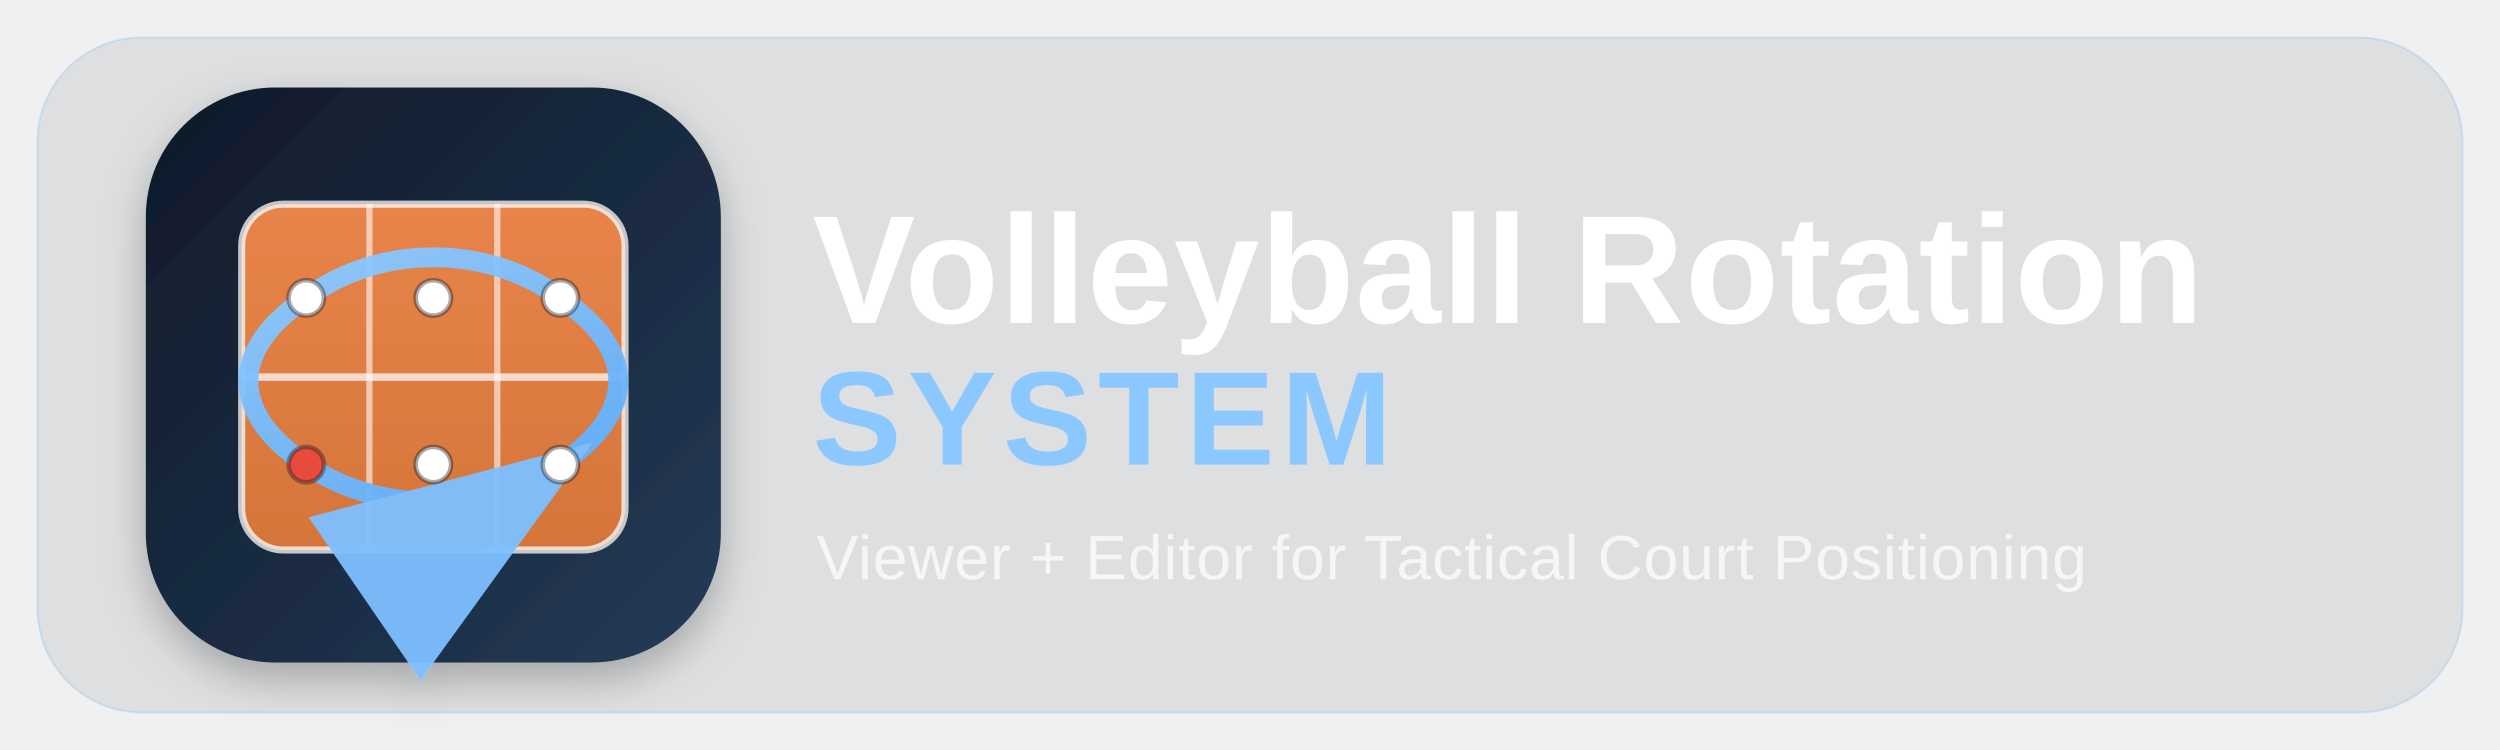
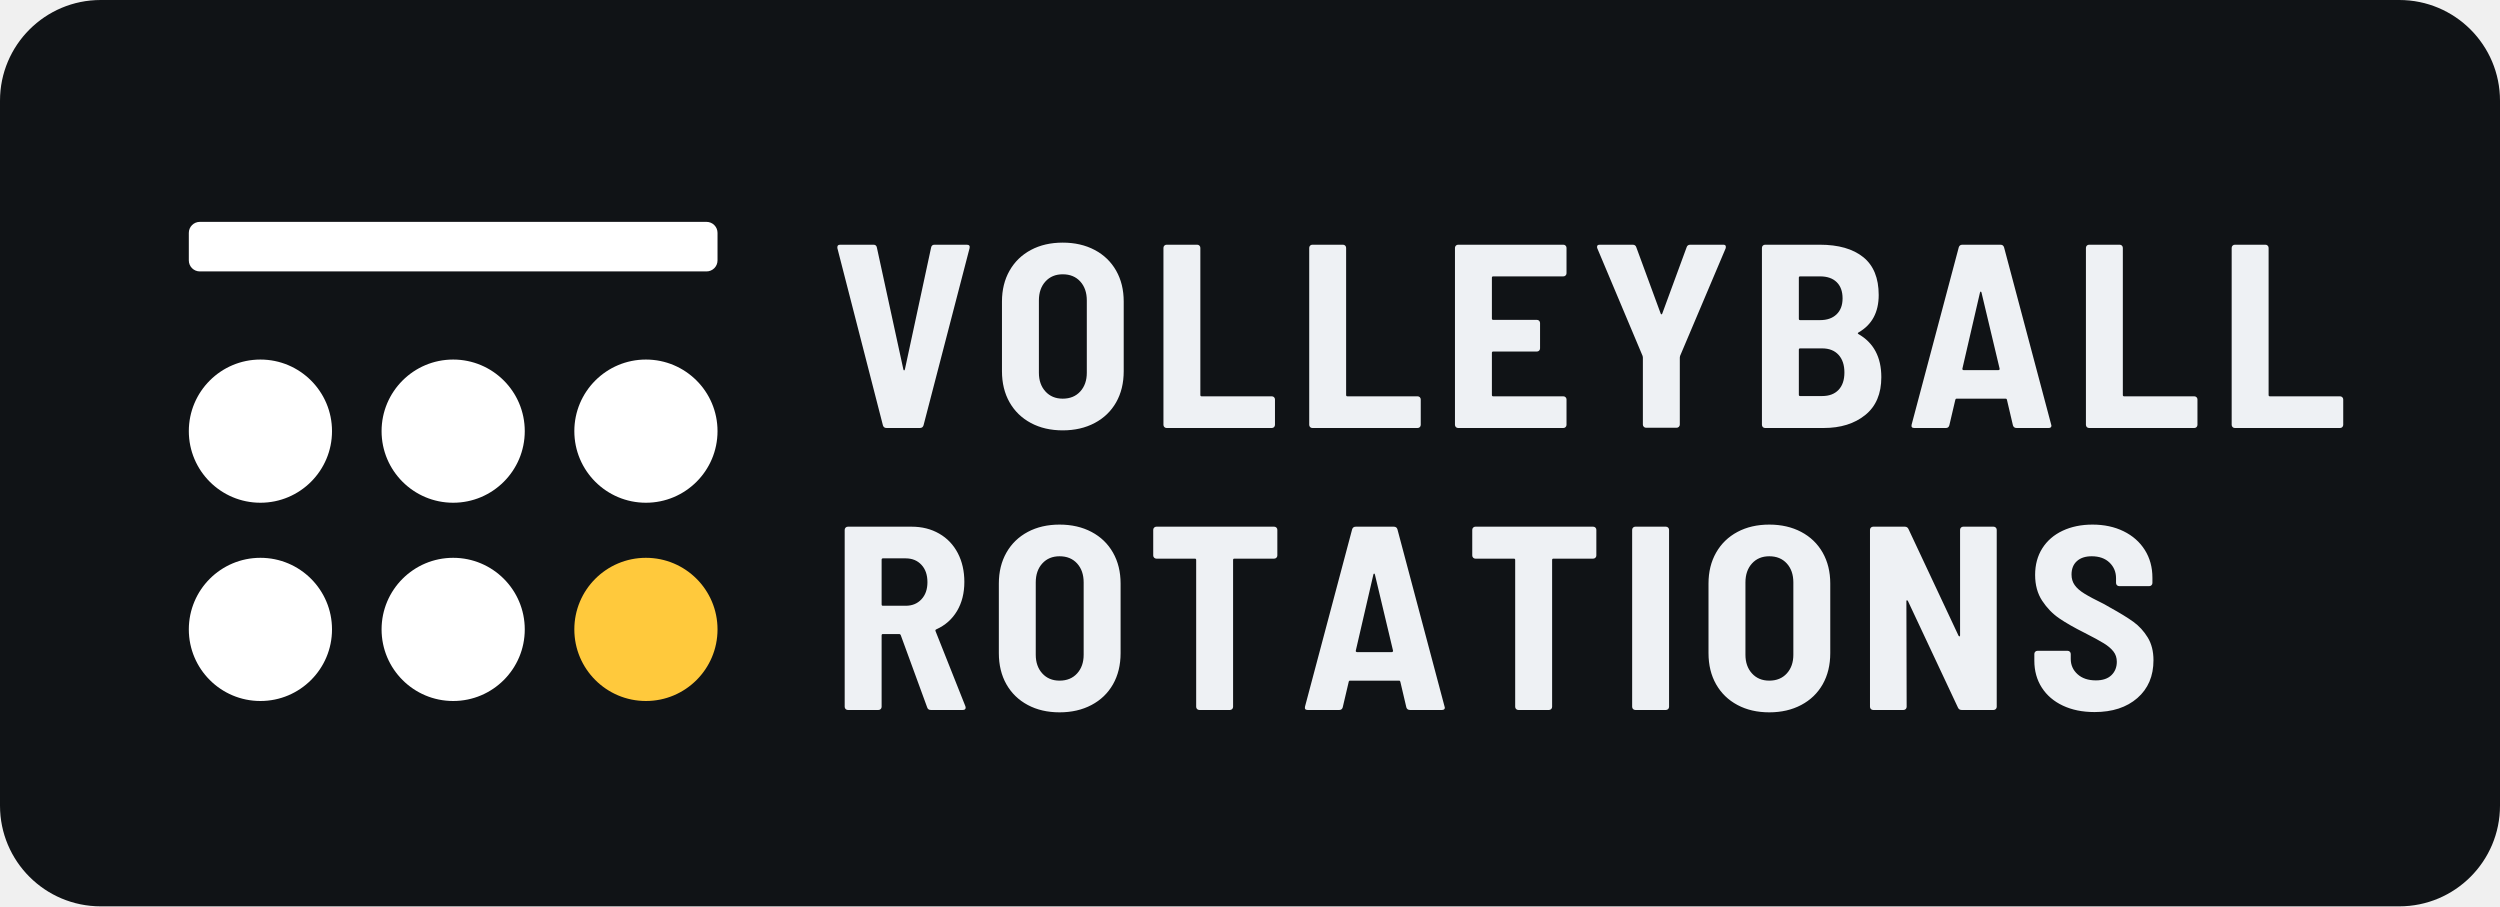
- <svg xmlns="http://www.w3.org/2000/svg" viewBox="0 0 1200 360" role="img" aria-labelledby="title desc">
-   <defs>
-     <linearGradient id="badge-bg" x1="0%" y1="0%" x2="100%" y2="100%">
-       <stop offset="0%" stop-color="#0f1a28" />
-       <stop offset="60%" stop-color="#1b2d45" />
-       <stop offset="100%" stop-color="#253b58" />
-     </linearGradient>
-     <linearGradient id="badge-court" x1="0%" y1="0%" x2="0%" y2="100%">
-       <stop offset="0%" stop-color="#e8844a" />
-       <stop offset="100%" stop-color="#d4753a" />
-     </linearGradient>
-     <linearGradient id="badge-arrow" x1="20%" y1="0%" x2="80%" y2="100%">
-       <stop offset="0%" stop-color="#8ac8ff" />
-       <stop offset="100%" stop-color="#5eaeff" />
-     </linearGradient>
-     <filter id="badge-shadow" x="-30%" y="-30%" width="160%" height="160%">
-       <feDropShadow dx="0" dy="8" stdDeviation="10" flood-opacity="0.26" />
-     </filter>
-     <marker id="badge-arrowhead" markerWidth="14" markerHeight="10" refX="12" refY="5" orient="auto">
-       <polygon points="0,0 14,5 0,10" fill="#7dbfff" />
-     </marker>
-   </defs>
-   <rect x="18" y="18" width="1164" height="324" rx="50" fill="rgba(15,26,40,0.08)" stroke="rgba(94,174,255,0.22)" />
-   <g transform="translate(70 42)" filter="url(#badge-shadow)">
-     <rect x="0" y="0" width="276" height="276" rx="62" fill="url(#badge-bg)" />
-     <rect x="46" y="56" width="184" height="166" rx="20" fill="url(#badge-court)" stroke="rgba(255,255,255,0.74)" stroke-width="3.4" />
-     <line x1="107.3" y1="56" x2="107.3" y2="222" stroke="rgba(255,255,255,0.58)" stroke-width="3" />
-     <line x1="168.7" y1="56" x2="168.7" y2="222" stroke="rgba(255,255,255,0.58)" stroke-width="3" />
-     <line x1="46" y1="139" x2="230" y2="139" stroke="rgba(255,255,255,0.72)" stroke-width="3.6" />
-     <path d="M199 181 C236 156 236 126 199 101 C164 75 112 75 77 101 C40 126 40 156 77 181 C112 205 164 205 199 181" fill="none" stroke="url(#badge-arrow)" stroke-width="9.5" stroke-linecap="round" marker-end="url(#badge-arrowhead)" opacity="0.95" />
-     <g fill="#ffffff" stroke="rgba(12,20,30,0.36)" stroke-width="2.2">
-       <circle cx="77" cy="101" r="8.5" />
-       <circle cx="138" cy="101" r="8.5" />
-       <circle cx="199" cy="101" r="8.5" />
-       <circle cx="77" cy="181" r="8.5" fill="#e74c3c" />
-       <circle cx="138" cy="181" r="8.5" />
-       <circle cx="199" cy="181" r="8.5" />
-     </g>
+ <svg xmlns="http://www.w3.org/2000/svg" viewBox="0 0 993 360" role="img" aria-labelledby="title desc">
+   <rect width="993" height="360" rx="40" fill="#101316" />
+   <g transform="translate(40 40) scale(4.375)">
+     <rect x="8" y="11" width="48" height="4.5" rx="1" fill="#ffffff" />
+     <circle cx="14.5" cy="30" r="6.5" fill="#ffffff" />
+     <circle cx="32" cy="30" r="6.5" fill="#ffffff" />
+     <circle cx="49.5" cy="30" r="6.5" fill="#ffffff" />
+     <circle cx="14.5" cy="48" r="6.5" fill="#ffffff" />
+     <circle cx="32" cy="48" r="6.5" fill="#ffffff" />
+     <circle cx="49.5" cy="48" r="6.5" fill="#ffc93c" />
  </g>
-   <g font-family="Segoe UI, Arial, sans-serif">
-     <text x="390" y="155" fill="#ffffff" font-size="74" font-weight="760" letter-spacing="0.4">Volleyball Rotation</text>
-     <text x="390" y="223" fill="#8ac8ff" font-size="64" font-weight="700" letter-spacing="3">SYSTEM</text>
-     <text x="392" y="278" fill="rgba(255,255,255,0.72)" font-size="30" font-weight="520" letter-spacing="0.4">Viewer + Editor for Tactical Court Positioning</text>
-   </g>
+   <path d="M352.15 170Q351.01 170 350.70 168.96L332.60 98.55L332.60 98.14Q332.60 97.20 333.74 97.20L346.95 97.20Q348.10 97.20 348.30 98.34L358.81 146.70Q358.91 147.12 359.12 147.12Q359.33 147.12 359.43 146.70L369.83 98.34Q370.04 97.20 371.18 97.20L383.98 97.20Q385.43 97.20 385.12 98.55L366.82 168.96Q366.50 170 365.36 170M422.11 170.94Q414.94 170.94 409.48 168.02Q404.02 165.11 401 159.81Q397.98 154.50 397.98 147.43L397.98 119.77Q397.98 112.80 401 107.50Q404.02 102.19 409.48 99.28Q414.94 96.37 422.11 96.37Q429.29 96.37 434.80 99.28Q440.31 102.19 443.33 107.50Q446.34 112.80 446.34 119.77L446.34 147.43Q446.34 154.50 443.33 159.81Q440.31 165.11 434.80 168.02Q429.29 170.94 422.11 170.94M422.11 158.35Q426.48 158.35 429.08 155.49Q431.68 152.63 431.68 148.06L431.68 119.35Q431.68 114.67 429.08 111.81Q426.48 108.95 422.11 108.95Q417.85 108.95 415.25 111.81Q412.65 114.67 412.65 119.35L412.65 148.06Q412.65 152.63 415.25 155.49Q417.85 158.35 422.11 158.35M463.37 170Q462.85 170 462.48 169.64Q462.12 169.27 462.12 168.75L462.12 98.45Q462.12 97.93 462.48 97.56Q462.85 97.20 463.37 97.20L475.54 97.20Q476.06 97.20 476.42 97.56Q476.78 97.93 476.78 98.45L476.78 156.90Q476.78 157.42 477.30 157.42L505.18 157.42Q505.70 157.42 506.06 157.78Q506.42 158.14 506.42 158.66L506.42 168.75Q506.42 169.27 506.06 169.64Q505.70 170 505.18 170M521.26 170Q520.74 170 520.38 169.64Q520.02 169.27 520.02 168.75L520.02 98.45Q520.02 97.93 520.38 97.56Q520.74 97.20 521.26 97.20L533.43 97.20Q533.95 97.20 534.32 97.56Q534.68 97.93 534.68 98.45L534.68 156.90Q534.68 157.42 535.20 157.42L563.07 157.42Q563.59 157.42 563.96 157.78Q564.32 158.14 564.32 158.66L564.32 168.75Q564.32 169.27 563.96 169.64Q563.59 170 563.07 170M622.22 108.54Q622.22 109.06 621.85 109.42Q621.49 109.78 620.97 109.78L593.10 109.78Q592.58 109.78 592.58 110.30L592.58 126.53Q592.58 127.05 593.10 127.05L610.46 127.05Q610.98 127.05 611.35 127.41Q611.71 127.78 611.71 128.30L611.71 138.38Q611.71 138.90 611.35 139.27Q610.98 139.63 610.46 139.63L593.10 139.63Q592.58 139.63 592.58 140.15L592.58 156.90Q592.58 157.42 593.10 157.42L620.97 157.42Q621.49 157.42 621.85 157.78Q622.22 158.14 622.22 158.66L622.22 168.75Q622.22 169.27 621.85 169.64Q621.49 170 620.97 170L579.16 170Q578.64 170 578.28 169.64Q577.91 169.27 577.91 168.75L577.91 98.45Q577.91 97.93 578.28 97.56Q578.64 97.20 579.16 97.20L620.97 97.20Q621.49 97.20 621.85 97.56Q622.22 97.93 622.22 98.45M653.80 169.90Q653.28 169.90 652.92 169.53Q652.55 169.17 652.55 168.65L652.55 142.02L652.45 141.40L634.46 98.66Q634.35 98.45 634.35 98.03Q634.35 97.20 635.39 97.20L648.50 97.20Q649.64 97.20 649.95 98.24L659.62 124.55Q659.73 124.86 659.94 124.86Q660.14 124.86 660.25 124.55L669.92 98.24Q670.23 97.20 671.38 97.20L684.48 97.20Q685.21 97.20 685.42 97.62Q685.62 98.03 685.42 98.66L667.32 141.40L667.22 142.02L667.22 168.65Q667.22 169.17 666.85 169.53Q666.49 169.90 665.97 169.90M747.26 149.82Q747.26 159.70 740.87 164.85Q734.47 170 724.38 170L701.09 170Q700.57 170 700.20 169.64Q699.84 169.27 699.84 168.75L699.84 98.45Q699.84 97.93 700.20 97.56Q700.57 97.20 701.09 97.20L722.82 97.20Q733.95 97.20 740.09 102.14Q746.22 107.08 746.22 117.17Q746.22 127.46 738.22 132.04Q737.70 132.35 738.11 132.66Q747.26 137.86 747.26 149.82M715.02 109.78Q714.50 109.78 714.50 110.30L714.50 126.63Q714.50 127.15 715.02 127.15L722.93 127.15Q727.09 127.15 729.48 124.86Q731.87 122.58 731.87 118.52Q731.87 114.36 729.53 112.07Q727.19 109.78 722.93 109.78L715.02 109.78M723.76 157.31Q727.92 157.31 730.26 154.87Q732.60 152.42 732.60 147.95Q732.60 143.48 730.26 140.93Q727.92 138.38 723.76 138.38L715.02 138.38Q714.50 138.38 714.50 138.90L714.50 156.79Q714.50 157.31 715.02 157.31M801 170Q799.86 170 799.54 168.96L797.15 158.77Q797.05 158.35 796.63 158.35L777.18 158.35Q776.77 158.35 776.66 158.77L774.27 168.96Q773.96 170 772.92 170L760.34 170Q758.98 170 759.30 168.65L778.02 98.24Q778.33 97.20 779.47 97.20L794.55 97.20Q795.70 97.20 796.01 98.24L814.73 168.65L814.83 169.06Q814.83 170 813.69 170L801 170M779.47 146.39Q779.37 146.70 779.58 146.86Q779.78 147.02 779.99 147.02L793.72 147.02Q793.93 147.02 794.14 146.86Q794.34 146.70 794.24 146.39L787.06 116.23Q786.96 115.82 786.75 115.82Q786.54 115.82 786.44 116.23M829.78 170Q829.26 170 828.89 169.64Q828.53 169.27 828.53 168.75L828.53 98.45Q828.53 97.93 828.89 97.56Q829.26 97.20 829.78 97.20L841.94 97.20Q842.46 97.20 842.83 97.56Q843.19 97.93 843.19 98.45L843.19 156.90Q843.19 157.42 843.71 157.42L871.58 157.42Q872.10 157.42 872.47 157.78Q872.83 158.14 872.83 158.66L872.83 168.75Q872.83 169.27 872.47 169.64Q872.10 170 871.58 170M887.67 170Q887.15 170 886.79 169.64Q886.42 169.27 886.42 168.75L886.42 98.45Q886.42 97.93 886.79 97.56Q887.15 97.20 887.67 97.20L899.84 97.20Q900.36 97.20 900.72 97.56Q901.09 97.93 901.09 98.45L901.09 156.90Q901.09 157.42 901.61 157.42L929.48 157.42Q930 157.42 930.36 157.78Q930.73 158.14 930.73 158.66L930.73 168.75Q930.73 169.27 930.36 169.64Q930 170 929.48 170" fill="#eef1f4" />
+   <path d="M369.73 282Q368.58 282 368.27 280.96L357.77 252.26Q357.56 251.84 357.25 251.84L350.70 251.84Q350.18 251.84 350.18 252.36L350.18 280.75Q350.18 281.27 349.81 281.64Q349.45 282 348.93 282L336.76 282Q336.24 282 335.88 281.64Q335.51 281.27 335.51 280.75L335.51 210.45Q335.51 209.93 335.88 209.56Q336.24 209.20 336.76 209.20L362.14 209.20Q368.27 209.20 373.06 211.96Q377.84 214.71 380.44 219.70Q383.04 224.70 383.04 231.14Q383.04 237.80 380.13 242.69Q377.22 247.58 371.91 249.97Q371.39 250.18 371.60 250.70L383.46 280.54Q383.56 280.75 383.56 281.06Q383.56 282 382.42 282L369.73 282M350.70 221.78Q350.18 221.78 350.18 222.30L350.18 240.09Q350.18 240.61 350.70 240.61L359.74 240.61Q363.59 240.61 365.98 238.06Q368.38 235.51 368.38 231.25Q368.38 226.88 365.98 224.33Q363.59 221.78 359.74 221.78M420.86 282.94Q413.69 282.94 408.23 280.02Q402.77 277.11 399.75 271.81Q396.74 266.50 396.74 259.43L396.74 231.77Q396.74 224.80 399.75 219.50Q402.77 214.19 408.23 211.28Q413.69 208.37 420.86 208.37Q428.04 208.37 433.55 211.28Q439.06 214.19 442.08 219.50Q445.10 224.80 445.10 231.77L445.10 259.43Q445.10 266.50 442.08 271.81Q439.06 277.11 433.55 280.02Q428.04 282.94 420.86 282.94M420.86 270.35Q425.23 270.35 427.83 267.49Q430.43 264.63 430.43 260.06L430.43 231.35Q430.43 226.67 427.83 223.81Q425.23 220.95 420.86 220.95Q416.60 220.95 414 223.81Q411.40 226.67 411.40 231.35L411.40 260.06Q411.40 264.63 414 267.49Q416.60 270.35 420.86 270.35M506.11 209.20Q506.63 209.20 507 209.56Q507.36 209.93 507.36 210.45L507.36 220.64Q507.36 221.16 507 221.52Q506.63 221.89 506.11 221.89L490.30 221.89Q489.78 221.89 489.78 222.41L489.78 280.75Q489.78 281.27 489.42 281.64Q489.06 282 488.54 282L476.37 282Q475.85 282 475.48 281.64Q475.12 281.27 475.12 280.75L475.12 222.41Q475.12 221.89 474.60 221.89L459.31 221.89Q458.79 221.89 458.43 221.52Q458.06 221.16 458.06 220.64L458.06 210.45Q458.06 209.93 458.43 209.56Q458.79 209.20 459.31 209.20M560.06 282Q558.91 282 558.60 280.96L556.21 270.77Q556.10 270.35 555.69 270.35L536.24 270.35Q535.82 270.35 535.72 270.77L533.33 280.96Q533.02 282 531.98 282L519.39 282Q518.04 282 518.35 280.65L537.07 210.24Q537.38 209.20 538.53 209.20L553.61 209.20Q554.75 209.20 555.06 210.24L573.78 280.65L573.89 281.06Q573.89 282 572.74 282L560.06 282M538.53 258.39Q538.42 258.70 538.63 258.86Q538.84 259.02 539.05 259.02L552.78 259.02Q552.98 259.02 553.19 258.86Q553.40 258.70 553.30 258.39L546.12 228.23Q546.02 227.82 545.81 227.82Q545.60 227.82 545.50 228.23M632.82 209.20Q633.34 209.20 633.71 209.56Q634.07 209.93 634.07 210.45L634.07 220.64Q634.07 221.16 633.71 221.52Q633.34 221.89 632.82 221.89L617.02 221.89Q616.50 221.89 616.50 222.41L616.50 280.75Q616.50 281.27 616.13 281.64Q615.77 282 615.25 282L603.08 282Q602.56 282 602.20 281.64Q601.83 281.27 601.83 280.75L601.83 222.41Q601.83 221.89 601.31 221.89L586.02 221.89Q585.50 221.89 585.14 221.52Q584.78 221.16 584.78 220.64L584.78 210.45Q584.78 209.93 585.14 209.56Q585.50 209.20 586.02 209.20M649.54 282Q649.02 282 648.65 281.64Q648.29 281.27 648.29 280.75L648.29 210.45Q648.29 209.93 648.65 209.56Q649.02 209.20 649.54 209.20L661.70 209.20Q662.22 209.20 662.59 209.56Q662.95 209.93 662.95 210.45L662.95 280.75Q662.95 281.27 662.59 281.64Q662.22 282 661.70 282M702.75 282.94Q695.58 282.94 690.12 280.02Q684.66 277.11 681.64 271.81Q678.62 266.50 678.62 259.43L678.62 231.77Q678.62 224.80 681.64 219.50Q684.66 214.19 690.12 211.28Q695.58 208.37 702.75 208.37Q709.93 208.37 715.44 211.28Q720.95 214.19 723.97 219.50Q726.98 224.80 726.98 231.77L726.98 259.43Q726.98 266.50 723.97 271.81Q720.95 277.11 715.44 280.02Q709.93 282.94 702.75 282.94M702.75 270.35Q707.12 270.35 709.72 267.49Q712.32 264.63 712.32 260.06L712.32 231.35Q712.32 226.67 709.72 223.81Q707.12 220.95 702.75 220.95Q698.49 220.95 695.89 223.81Q693.29 226.67 693.29 231.35L693.29 260.06Q693.29 264.63 695.89 267.49Q698.49 270.35 702.75 270.35M778.54 210.45Q778.54 209.93 778.90 209.56Q779.26 209.20 779.78 209.20L791.85 209.20Q792.37 209.20 792.73 209.56Q793.10 209.93 793.10 210.45L793.10 280.75Q793.10 281.27 792.73 281.64Q792.37 282 791.85 282L779.16 282Q778.12 282 777.70 281.06L757.84 238.74Q757.63 238.42 757.42 238.42Q757.22 238.42 757.22 238.84L757.32 280.75Q757.32 281.27 756.96 281.64Q756.59 282 756.07 282L744.01 282Q743.49 282 743.12 281.64Q742.76 281.27 742.76 280.75L742.76 210.45Q742.76 209.93 743.12 209.56Q743.49 209.20 744.01 209.20L756.59 209.20Q757.63 209.20 758.05 210.14L777.91 252.46Q778.12 252.78 778.33 252.78Q778.54 252.78 778.54 252.36M831.96 282.83Q824.78 282.83 819.38 280.28Q813.97 277.74 811 273.11Q808.04 268.48 808.04 262.45L808.04 259.74Q808.04 259.22 808.40 258.86Q808.77 258.50 809.29 258.50L821.25 258.50Q821.77 258.50 822.13 258.86Q822.50 259.22 822.50 259.74L822.50 261.72Q822.50 265.36 825.20 267.80Q827.90 270.25 832.48 270.25Q836.54 270.25 838.67 268.17Q840.80 266.09 840.80 262.86Q840.80 260.47 839.45 258.76Q838.10 257.04 835.65 255.53Q833.21 254.02 828.11 251.42Q821.87 248.30 817.92 245.60Q813.97 242.90 811.16 238.63Q808.35 234.37 808.35 228.34Q808.35 222.30 811.21 217.78Q814.07 213.26 819.27 210.81Q824.47 208.37 831.13 208.37Q838.10 208.37 843.50 211.02Q848.91 213.67 851.93 218.46Q854.94 223.24 854.94 229.48L854.94 231.56Q854.94 232.08 854.58 232.44Q854.22 232.81 853.70 232.81L841.74 232.81Q841.22 232.81 840.85 232.44Q840.49 232.08 840.49 231.56L840.49 229.69Q840.49 225.94 837.89 223.45Q835.29 220.95 830.82 220.95Q827.07 220.95 824.94 222.88Q822.81 224.80 822.81 228.23Q822.81 230.62 824.06 232.39Q825.30 234.16 827.90 235.77Q830.50 237.38 835.81 239.98L837.99 241.23Q844.02 244.56 847.40 247Q850.78 249.45 853.07 253.19Q855.36 256.94 855.36 262.24Q855.36 271.70 848.96 277.27Q842.57 282.83 831.96 282.83" fill="#eef1f4" />
</svg>
